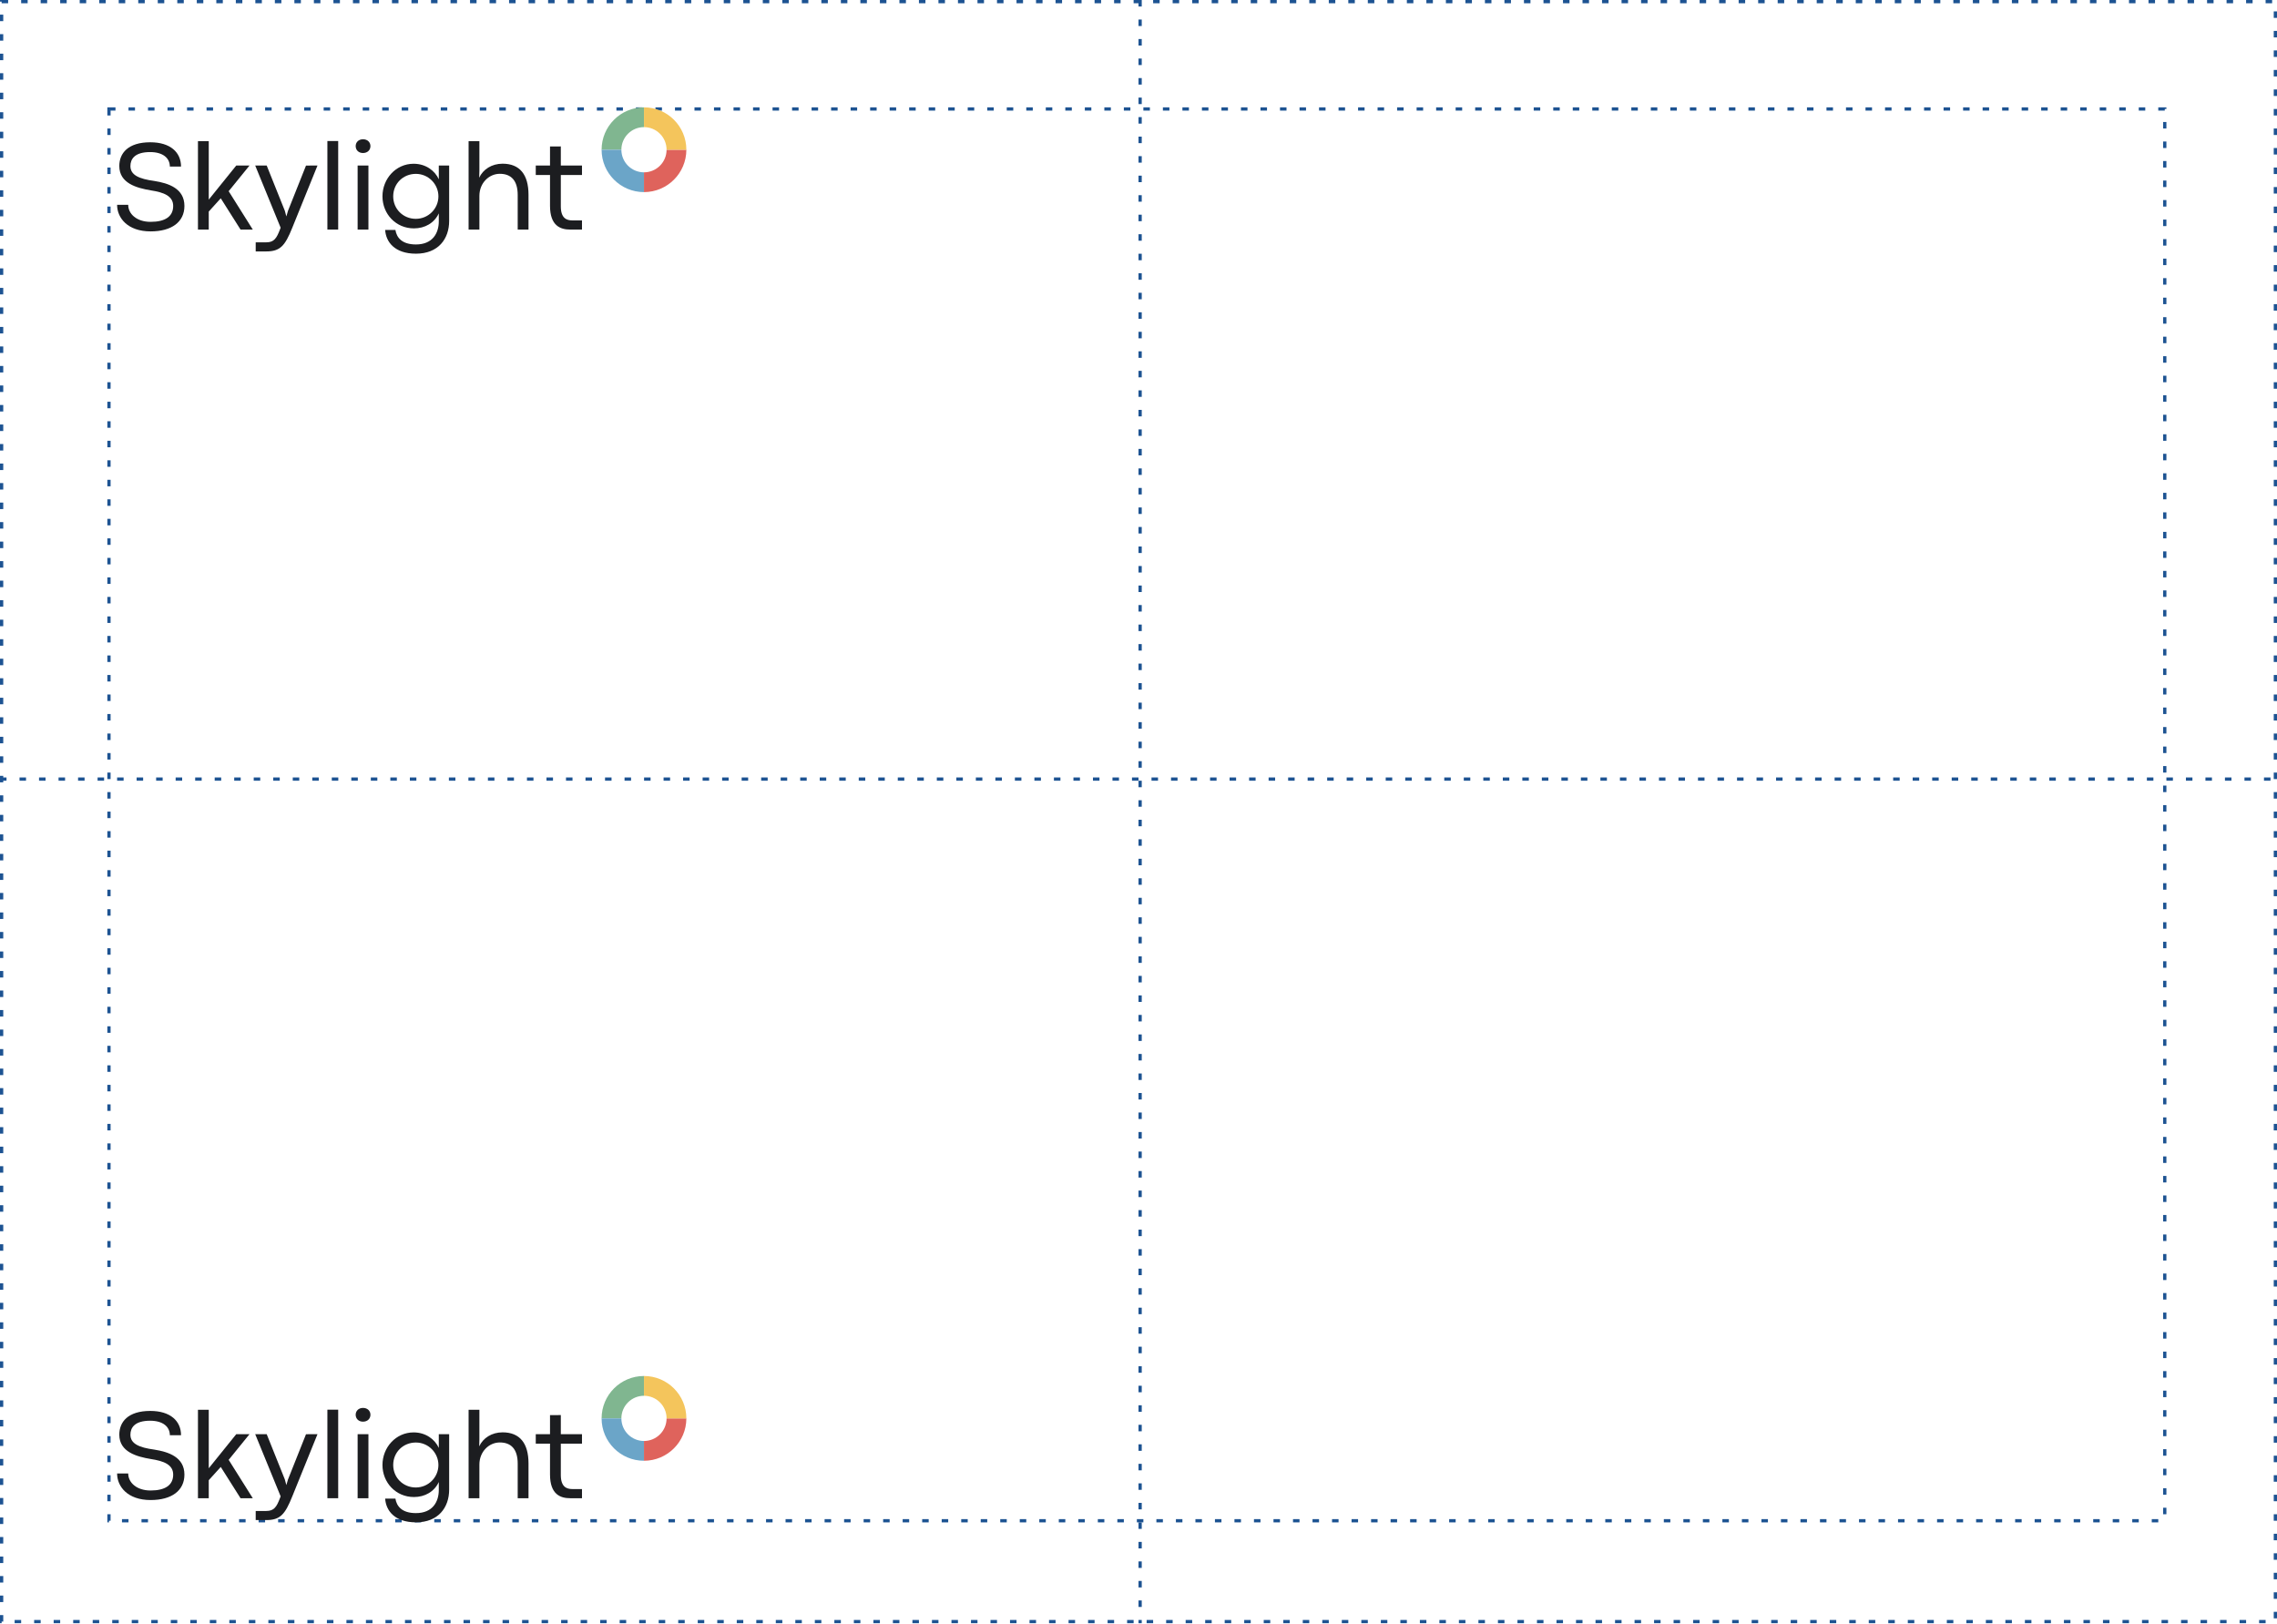
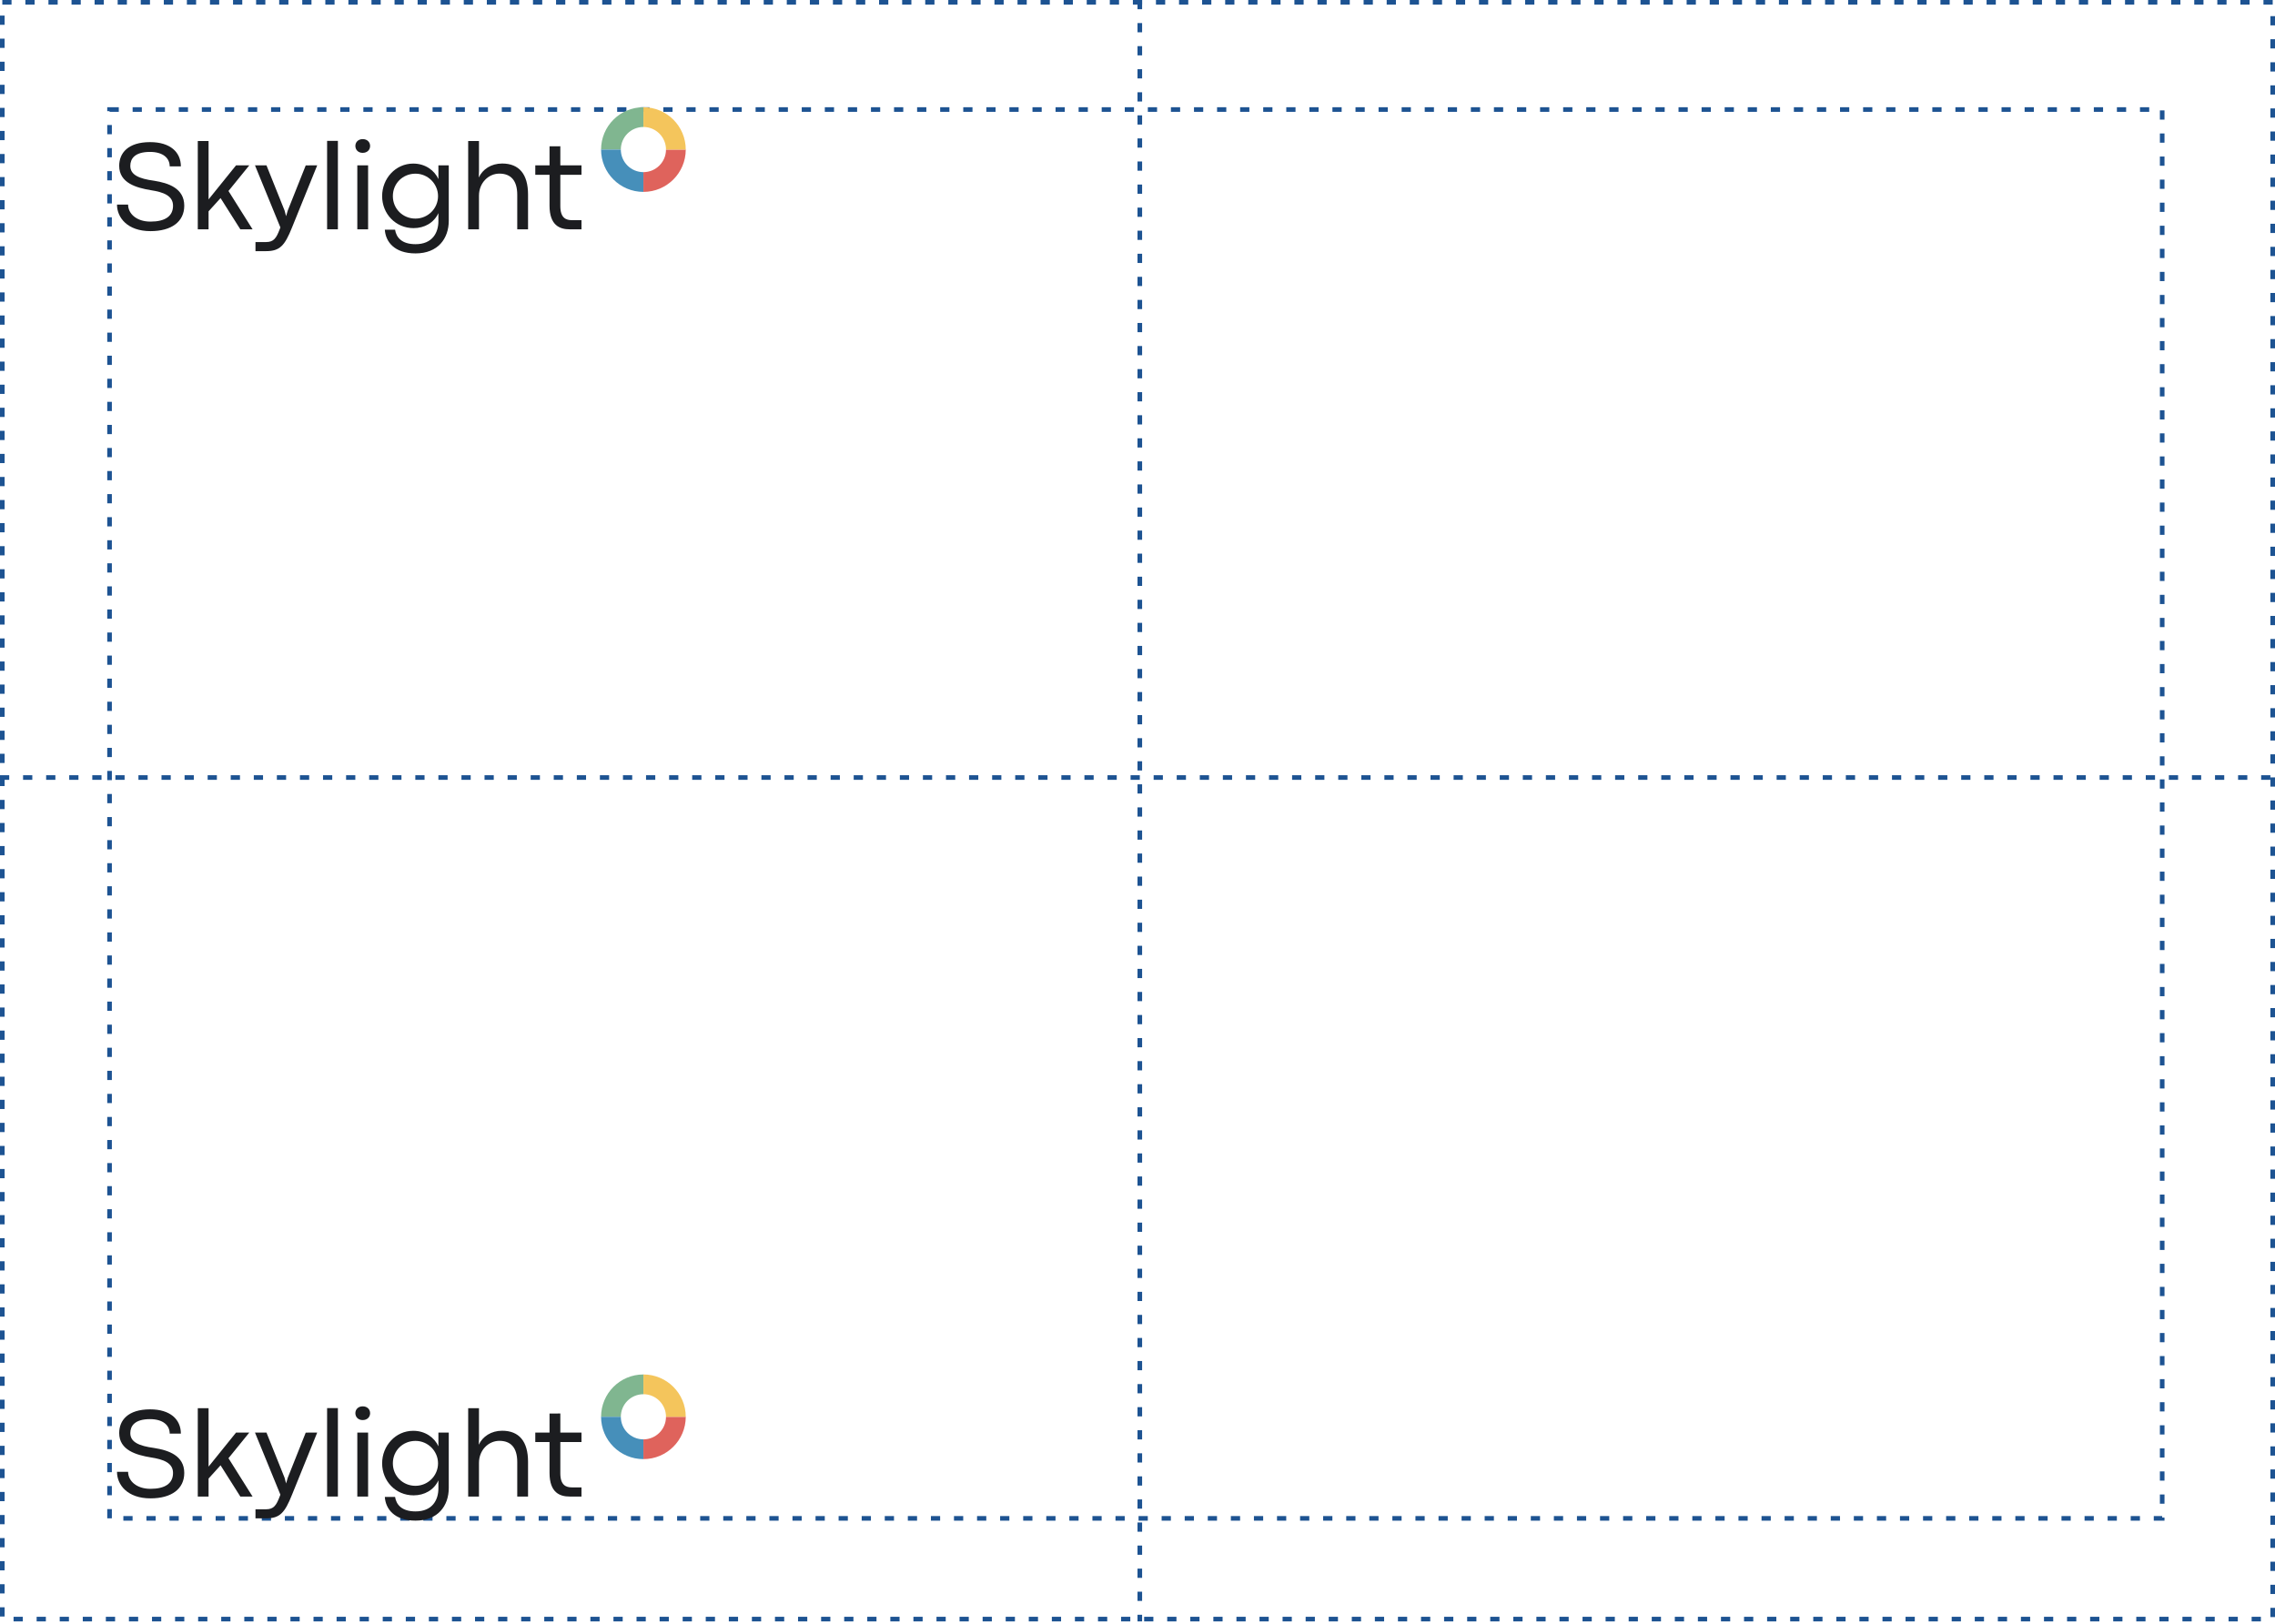
- <svg xmlns="http://www.w3.org/2000/svg" width="700" height="499" viewBox="0 0 700 499" fill="none">
-   <rect x="0.5" y="0.5" width="699" height="498" stroke="#1d5392" stroke-dasharray="2 4" />
-   <rect x="33.5" y="33.5" width="632" height="434" stroke="#1d5392" stroke-dasharray="2 4" />
-   <line y1="239.5" x2="700" y2="239.5" stroke="#1d5392" stroke-dasharray="2 4" />
-   <line x1="350.5" y1="2.18557e-08" x2="350.5" y2="499" stroke="#1d5392" stroke-dasharray="2 4" />
-   <path d="M46.309 71.133C52.757 71.133 56.696 68.237 56.696 63.315C56.696 57.928 51.811 56.326 47.448 55.631C42.738 54.994 40.093 53.816 40.093 51.055C40.093 48.893 41.406 46.75 46.155 46.75C50.093 46.75 52.217 48.603 52.217 51.21H55.653C55.653 46.827 52.371 43.738 46.194 43.738C39.359 43.738 36.676 47.117 36.676 51.036C36.676 56.345 42.004 57.793 46.386 58.527C50.306 59.125 53.24 60.226 53.24 63.315C53.24 66.558 50.769 68.199 46.29 68.199C41.965 68.199 39.417 65.728 39.417 62.967H36C36 66.944 39.185 71.133 46.309 71.133Z" fill="#1C1D20" />
-   <path d="M73.946 70.573H77.71L70.297 58.778L76.707 50.882H72.633L64.177 61.365V43.391H60.857V70.573H64.177V65.033L67.865 60.959L73.946 70.573Z" fill="#1C1D20" />
-   <path d="M78.609 77.292H81.852C86.119 77.292 87.624 75.574 89.845 70.033L97.606 50.882L94.073 50.901L88.532 64.82L88.03 66.539L87.567 64.801L81.987 50.882H78.454L86.273 69.994L86.061 70.554C85.037 73.238 84.246 74.493 81.871 74.493H78.609V77.292Z" fill="#1C1D20" />
-   <path d="M100.647 70.573H103.967V43.352H100.647V70.573Z" fill="#1C1D20" />
-   <path d="M111.584 47.04C113.012 47.04 113.881 46.094 113.881 44.916C113.881 43.758 113.012 42.812 111.603 42.812C110.213 42.812 109.344 43.758 109.344 44.916C109.344 46.094 110.213 47.04 111.584 47.04ZM109.943 70.573H113.263V50.882H109.943V70.573Z" fill="#1C1D20" />
-   <path d="M127.869 77.987C134.761 77.987 138.081 73.411 138.081 67.929V50.882H134.896V55.11C133.718 52.503 130.919 50.341 127.154 50.341C121.671 50.341 117.579 54.974 117.579 60.361C117.579 65.786 121.71 70.207 127.251 70.207C130.591 70.207 133.506 68.585 134.896 65.593V68.025C134.896 71.693 132.985 75.149 127.869 75.149C123.583 75.149 121.942 73.064 121.556 70.689H118.409C118.621 74.28 121.247 77.987 127.869 77.987ZM127.83 67.272C123.969 67.272 120.88 64.28 120.88 60.361C120.88 56.403 123.969 53.449 127.849 53.449C131.71 53.449 134.78 56.615 134.78 60.361C134.78 64.145 131.691 67.272 127.83 67.272Z" fill="#1C1D20" />
-   <path d="M144.057 70.573H147.377V60.226C147.377 56.21 150.37 53.43 153.652 53.43C157.069 53.43 159.154 55.418 159.154 59.955V70.573H162.475V59.897C162.475 53.604 159.733 50.322 154.501 50.322C151.161 50.322 148.497 52.078 147.319 54.627L147.377 52.523V43.391H144.057V70.573Z" fill="#1C1D20" />
-   <path d="M175.284 70.573H178.914V67.755H175.941C174.184 67.755 172.408 67.099 172.408 63.43V53.797H178.914V50.882H172.408V45.013L169.087 45.032V50.882H164.705V53.797H169.087V63.276C169.087 69.415 172.292 70.573 175.284 70.573Z" fill="#1C1D20" />
-   <path fill-rule="evenodd" clip-rule="evenodd" d="M184.945 46.028C184.945 38.833 190.777 33.001 197.971 33V39.08C194.135 39.081 191.026 42.191 191.026 46.028H184.945Z" fill="#80B690" />
-   <path fill-rule="evenodd" clip-rule="evenodd" d="M184.945 46.028L184.945 46.028L191.026 46.028L191.026 46.028C191.026 49.864 194.135 52.974 197.971 52.976L197.971 59.056C190.777 59.055 184.945 53.222 184.945 46.028Z" fill="#6BA5C8" />
-   <path fill-rule="evenodd" clip-rule="evenodd" d="M197.972 59.056L197.971 59.056L197.971 52.976L197.972 52.976C201.809 52.976 204.92 49.865 204.92 46.028C204.92 46.028 204.92 46.028 204.92 46.028L211 46.028C211 46.028 211 46.028 211 46.028C211 53.223 205.167 59.056 197.972 59.056Z" fill="#DF635C" />
-   <path fill-rule="evenodd" clip-rule="evenodd" d="M197.972 33C205.167 33 211 38.833 211 46.028L204.92 46.028C204.92 42.19 201.809 39.08 197.972 39.08C197.971 39.08 197.971 39.08 197.971 39.08L197.971 33C197.971 33 197.972 33 197.972 33Z" fill="#F4C55C" />
-   <path d="M46.309 461.133C52.757 461.133 56.696 458.237 56.696 453.315C56.696 447.928 51.811 446.326 47.448 445.631C42.738 444.994 40.093 443.816 40.093 441.055C40.093 438.893 41.406 436.75 46.155 436.75C50.093 436.75 52.217 438.604 52.217 441.21H55.653C55.653 436.827 52.371 433.738 46.194 433.738C39.359 433.738 36.676 437.117 36.676 441.036C36.676 446.345 42.004 447.793 46.386 448.527C50.306 449.125 53.24 450.226 53.24 453.315C53.24 456.558 50.769 458.199 46.29 458.199C41.965 458.199 39.417 455.728 39.417 452.967H36C36 456.944 39.185 461.133 46.309 461.133Z" fill="#1C1D20" />
-   <path d="M73.946 460.573H77.71L70.297 448.778L76.707 440.882H72.633L64.177 451.365V433.391H60.857V460.573H64.177V455.033L67.865 450.959L73.946 460.573Z" fill="#1C1D20" />
-   <path d="M78.609 467.292H81.852C86.119 467.292 87.624 465.574 89.845 460.033L97.606 440.882L94.073 440.901L88.532 454.82L88.03 456.539L87.567 454.801L81.987 440.882H78.454L86.273 459.994L86.061 460.554C85.037 463.238 84.246 464.493 81.871 464.493H78.609V467.292Z" fill="#1C1D20" />
-   <path d="M100.647 460.573H103.967V433.352H100.647V460.573Z" fill="#1C1D20" />
-   <path d="M111.584 437.04C113.012 437.04 113.881 436.094 113.881 434.916C113.881 433.758 113.012 432.812 111.603 432.812C110.213 432.812 109.344 433.758 109.344 434.916C109.344 436.094 110.213 437.04 111.584 437.04ZM109.943 460.573H113.263V440.882H109.943V460.573Z" fill="#1C1D20" />
-   <path d="M127.869 467.987C134.761 467.987 138.081 463.411 138.081 457.929V440.882H134.896V445.11C133.718 442.503 130.919 440.341 127.154 440.341C121.671 440.341 117.579 444.974 117.579 450.361C117.579 455.786 121.71 460.207 127.251 460.207C130.591 460.207 133.506 458.585 134.896 455.593V458.025C134.896 461.693 132.985 465.149 127.869 465.149C123.583 465.149 121.942 463.064 121.556 460.689H118.409C118.621 464.28 121.247 467.987 127.869 467.987ZM127.83 457.272C123.969 457.272 120.88 454.28 120.88 450.361C120.88 446.403 123.969 443.449 127.849 443.449C131.71 443.449 134.78 446.615 134.78 450.361C134.78 454.145 131.691 457.272 127.83 457.272Z" fill="#1C1D20" />
-   <path d="M144.057 460.573H147.377V450.226C147.377 446.21 150.37 443.43 153.652 443.43C157.069 443.43 159.154 445.418 159.154 449.955V460.573H162.475V449.897C162.475 443.604 159.733 440.322 154.501 440.322C151.161 440.322 148.497 442.079 147.319 444.627L147.377 442.523V433.391H144.057V460.573Z" fill="#1C1D20" />
-   <path d="M175.284 460.573H178.914V457.755H175.941C174.184 457.755 172.408 457.098 172.408 453.43V443.797H178.914V440.882H172.408V435.013L169.087 435.032V440.882H164.705V443.797H169.087V453.276C169.087 459.415 172.292 460.573 175.284 460.573Z" fill="#1C1D20" />
-   <path fill-rule="evenodd" clip-rule="evenodd" d="M184.945 436.028C184.945 428.833 190.777 423.001 197.971 423V429.08C194.135 429.081 191.026 432.191 191.026 436.028H184.945Z" fill="#80B690" />
-   <path fill-rule="evenodd" clip-rule="evenodd" d="M184.945 436.028L184.945 436.028L191.026 436.028L191.026 436.028C191.026 439.864 194.135 442.974 197.971 442.976L197.971 449.056C190.777 449.055 184.945 443.222 184.945 436.028Z" fill="#6BA5C8" />
-   <path fill-rule="evenodd" clip-rule="evenodd" d="M197.972 449.056L197.971 449.056L197.971 442.976L197.972 442.976C201.809 442.976 204.92 439.865 204.92 436.028C204.92 436.028 204.92 436.028 204.92 436.028L211 436.028C211 436.028 211 436.028 211 436.028C211 443.223 205.167 449.056 197.972 449.056Z" fill="#DF635C" />
-   <path fill-rule="evenodd" clip-rule="evenodd" d="M197.972 423C205.167 423 211 428.833 211 436.028L204.92 436.028C204.92 432.19 201.809 429.08 197.972 429.08C197.971 429.08 197.971 429.08 197.971 429.08L197.971 423C197.971 423 197.972 423 197.972 423Z" fill="#F4C55C" />
+ <svg xmlns="http://www.w3.org/2000/svg" width="493" height="352" viewBox="0 0 493 352" fill="none">
+   <rect x="0.5" y="0.5" width="492" height="350.439" stroke="#1D5392" stroke-dasharray="2 3" />
+   <rect x="23.741" y="23.741" width="444.813" height="305.364" stroke="#1D5392" stroke-dasharray="2 3" />
+   <line y1="168.529" x2="493" y2="168.529" stroke="#1D5392" stroke-dasharray="2 3" />
+   <line x1="247" y1="2.18557e-08" x2="247" y2="351.439" stroke="#1D5392" stroke-dasharray="2 3" />
+   <path d="M32.615 50.098C37.157 50.098 39.93 48.059 39.93 44.592C39.93 40.798 36.49 39.67 33.417 39.18C30.1 38.731 28.237 37.902 28.237 35.958C28.237 34.435 29.162 32.926 32.506 32.926C35.28 32.926 36.776 34.231 36.776 36.066H39.196C39.196 32.98 36.885 30.805 32.534 30.805C27.72 30.805 25.83 33.184 25.83 35.944C25.83 39.683 29.583 40.703 32.67 41.22C35.43 41.641 37.496 42.416 37.496 44.592C37.496 46.876 35.756 48.032 32.602 48.032C29.556 48.032 27.761 46.291 27.761 44.347H25.355C25.355 47.148 27.598 50.098 32.615 50.098Z" fill="#1C1D20" />
+   <path d="M52.079 49.704H54.731L49.51 41.396L54.024 35.835H51.155L45.199 43.218V30.56H42.861V49.704H45.199V45.802L47.796 42.933L52.079 49.704Z" fill="#1C1D20" />
+   <path d="M55.363 54.436H57.647C60.652 54.436 61.713 53.226 63.276 49.323L68.742 35.835L66.254 35.849L62.352 45.652L61.998 46.862L61.672 45.639L57.743 35.835H55.254L60.761 49.296L60.611 49.69C59.891 51.58 59.333 52.464 57.661 52.464H55.363V54.436Z" fill="#1C1D20" />
+   <path d="M70.884 49.704H73.223V30.533H70.884V49.704Z" fill="#1C1D20" />
+   <path d="M78.587 33.13C79.593 33.13 80.205 32.463 80.205 31.634C80.205 30.818 79.593 30.152 78.601 30.152C77.622 30.152 77.01 30.818 77.01 31.634C77.01 32.463 77.622 33.13 78.587 33.13ZM77.431 49.704H79.77V35.835H77.431V49.704Z" fill="#1C1D20" />
+   <path d="M90.056 54.925C94.91 54.925 97.249 51.703 97.249 47.841V35.835H95.005V38.813C94.176 36.977 92.204 35.455 89.553 35.455C85.692 35.455 82.809 38.718 82.809 42.511C82.809 46.332 85.719 49.446 89.621 49.446C91.973 49.446 94.026 48.304 95.005 46.196V47.909C95.005 50.493 93.659 52.926 90.056 52.926C87.038 52.926 85.882 51.458 85.61 49.786H83.394C83.543 52.315 85.392 54.925 90.056 54.925ZM90.029 47.379C87.31 47.379 85.134 45.272 85.134 42.511C85.134 39.724 87.31 37.644 90.043 37.644C92.762 37.644 94.924 39.874 94.924 42.511C94.924 45.176 92.748 47.379 90.029 47.379Z" fill="#1C1D20" />
+   <path d="M101.457 49.704H103.796V42.416C103.796 39.588 105.904 37.63 108.215 37.63C110.622 37.63 112.09 39.031 112.09 42.226V49.704H114.429V42.185C114.429 37.752 112.498 35.441 108.813 35.441C106.461 35.441 104.585 36.678 103.755 38.473L103.796 36.991V30.56H101.457V49.704Z" fill="#1C1D20" />
+   <path d="M123.45 49.704H126.007V47.719H123.913C122.675 47.719 121.425 47.257 121.425 44.673V37.888H126.007V35.835H121.425V31.702L119.086 31.715V35.835H115.999V37.888H119.086V44.565C119.086 48.888 121.343 49.704 123.45 49.704Z" fill="#1C1D20" />
+   <path fill-rule="evenodd" clip-rule="evenodd" d="M130.255 32.417C130.255 27.35 134.362 23.242 139.429 23.242V27.524C136.727 27.525 134.537 29.715 134.537 32.417H130.255V32.471C130.255 32.453 130.255 32.435 130.255 32.417Z" fill="#80B690" />
+   <path fill-rule="evenodd" clip-rule="evenodd" d="M130.255 32.417L130.255 32.417L134.537 32.417L134.537 32.417C134.537 35.118 136.727 37.309 139.429 37.31L139.429 41.592C134.362 41.591 130.255 37.484 130.255 32.417Z" fill="#468FBA" />
+   <path fill-rule="evenodd" clip-rule="evenodd" d="M139.43 41.592L139.43 41.592L139.43 37.31L139.43 37.31C142.133 37.31 144.324 35.119 144.324 32.417C144.324 32.417 144.324 32.417 144.324 32.417L148.605 32.417C148.605 32.417 148.605 32.417 148.605 32.417C148.605 37.484 144.498 41.592 139.43 41.592Z" fill="#DF635C" />
+   <path fill-rule="evenodd" clip-rule="evenodd" d="M139.43 23.241C144.497 23.241 148.605 27.349 148.605 32.417L144.324 32.417C144.324 29.714 142.133 27.523 139.43 27.523C139.43 27.523 139.43 27.523 139.43 27.523L139.43 23.241C139.43 23.241 139.43 23.241 139.43 23.241Z" fill="#F4C55C" />
+   <path d="M32.615 324.77C37.157 324.77 39.93 322.73 39.93 319.263C39.93 315.47 36.49 314.341 33.417 313.852C30.1 313.403 28.237 312.573 28.237 310.629C28.237 309.106 29.162 307.597 32.506 307.597C35.28 307.597 36.776 308.902 36.776 310.738H39.196C39.196 307.651 36.885 305.476 32.534 305.476C27.72 305.476 25.83 307.855 25.83 310.615C25.83 314.355 29.583 315.374 32.67 315.891C35.43 316.313 37.496 317.088 37.496 319.263C37.496 321.547 35.756 322.703 32.602 322.703C29.556 322.703 27.761 320.963 27.761 319.018H25.355C25.355 321.819 27.598 324.77 32.615 324.77Z" fill="#1C1D20" />
+   <path d="M52.079 324.375H54.731L49.51 316.068L54.024 310.507H51.155L45.199 317.89V305.231H42.861V324.375H45.199V320.473L47.796 317.604L52.079 324.375Z" fill="#1C1D20" />
+   <path d="M55.363 329.107H57.647C60.652 329.107 61.713 327.897 63.276 323.995L68.742 310.507L66.254 310.52L62.352 320.324L61.998 321.534L61.672 320.31L57.743 310.507H55.254L60.761 323.968L60.611 324.362C59.891 326.252 59.333 327.136 57.661 327.136H55.363V329.107Z" fill="#1C1D20" />
+   <path d="M70.884 324.375H73.223V305.204H70.884V324.375Z" fill="#1C1D20" />
+   <path d="M78.587 307.801C79.593 307.801 80.205 307.135 80.205 306.305C80.205 305.489 79.593 304.823 78.601 304.823C77.622 304.823 77.01 305.489 77.01 306.305C77.01 307.135 77.622 307.801 78.587 307.801ZM77.431 324.375H79.77V310.507H77.431V324.375Z" fill="#1C1D20" />
+   <path d="M90.056 329.597C94.91 329.597 97.249 326.374 97.249 322.513V310.507H95.005V313.484C94.176 311.649 92.204 310.126 89.553 310.126C85.692 310.126 82.809 313.389 82.809 317.183C82.809 321.003 85.719 324.117 89.621 324.117C91.973 324.117 94.026 322.975 95.005 320.867V322.581C95.005 325.164 93.659 327.598 90.056 327.598C87.038 327.598 85.882 326.129 85.61 324.457H83.394C83.543 326.986 85.392 329.597 90.056 329.597ZM90.029 322.05C87.31 322.05 85.134 319.943 85.134 317.183C85.134 314.395 87.31 312.315 90.043 312.315C92.762 312.315 94.924 314.545 94.924 317.183C94.924 319.848 92.748 322.05 90.029 322.05Z" fill="#1C1D20" />
+   <path d="M101.457 324.375H103.796V317.088C103.796 314.259 105.904 312.301 108.215 312.301C110.622 312.301 112.09 313.702 112.09 316.897V324.375H114.429V316.856C114.429 312.424 112.498 310.112 108.813 310.112C106.461 310.112 104.585 311.35 103.755 313.144L103.796 311.662V305.231H101.457V324.375Z" fill="#1C1D20" />
+   <path d="M123.45 324.375H126.007V322.39H123.913C122.675 322.39 121.425 321.928 121.425 319.345V312.56H126.007V310.507H121.425V306.373L119.086 306.387V310.507H115.999V312.56H119.086V319.236C119.086 323.56 121.343 324.375 123.45 324.375Z" fill="#1C1D20" />
+   <path fill-rule="evenodd" clip-rule="evenodd" d="M130.255 307.088C130.255 302.021 134.362 297.914 139.429 297.913V302.195C136.727 302.196 134.537 304.386 134.537 307.088H130.255V307.142C130.255 307.124 130.255 307.106 130.255 307.088Z" fill="#80B690" />
+   <path fill-rule="evenodd" clip-rule="evenodd" d="M130.255 307.088L130.255 307.088L134.537 307.088C134.537 309.79 136.727 311.981 139.429 311.982L139.429 316.264C134.362 316.263 130.255 312.155 130.255 307.088Z" fill="#468FBA" />
+   <path fill-rule="evenodd" clip-rule="evenodd" d="M139.43 316.263L139.43 316.263L139.43 311.982L139.43 311.982C142.133 311.982 144.324 309.791 144.324 307.088L148.605 307.088C148.605 307.088 148.605 307.088 148.605 307.088C148.605 312.156 144.498 316.263 139.43 316.263Z" fill="#DF635C" />
+   <path fill-rule="evenodd" clip-rule="evenodd" d="M139.43 297.913C144.497 297.913 148.605 302.021 148.605 307.088L144.324 307.088C144.324 304.386 142.133 302.195 139.43 302.195C139.43 302.195 139.43 302.195 139.43 302.195L139.43 297.913C139.43 297.913 139.43 297.913 139.43 297.913Z" fill="#F4C55C" />
</svg>
